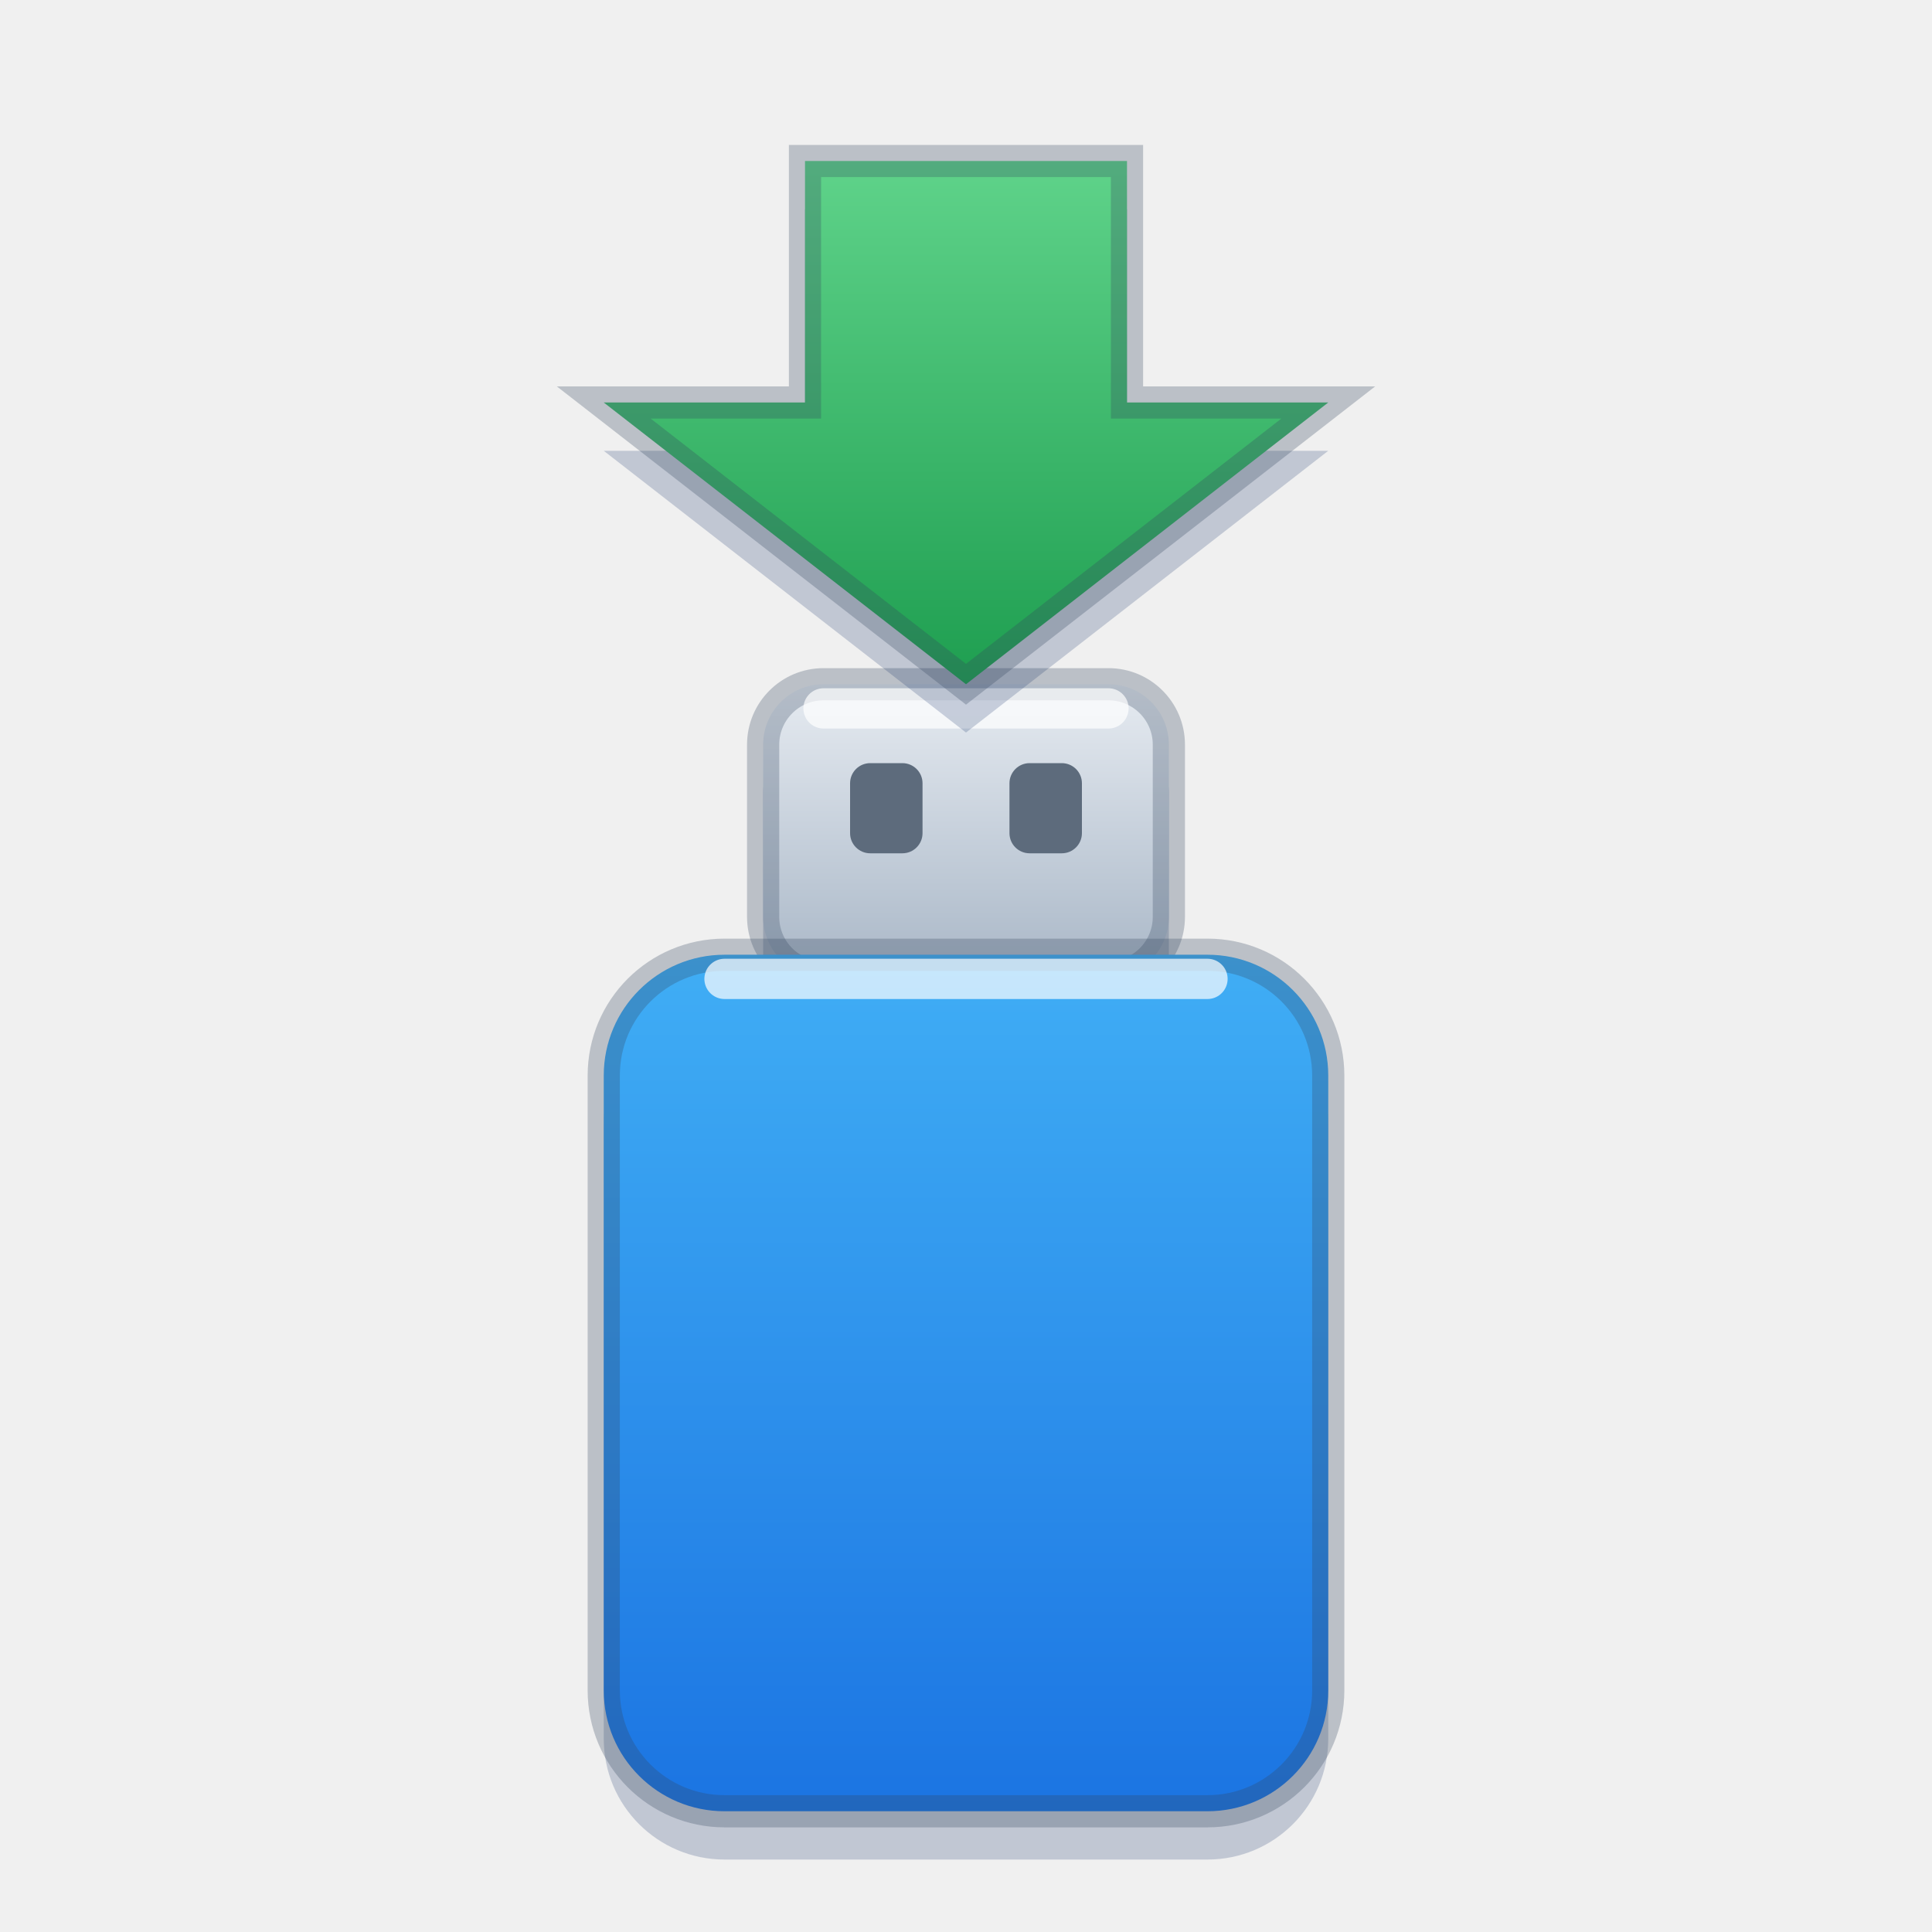
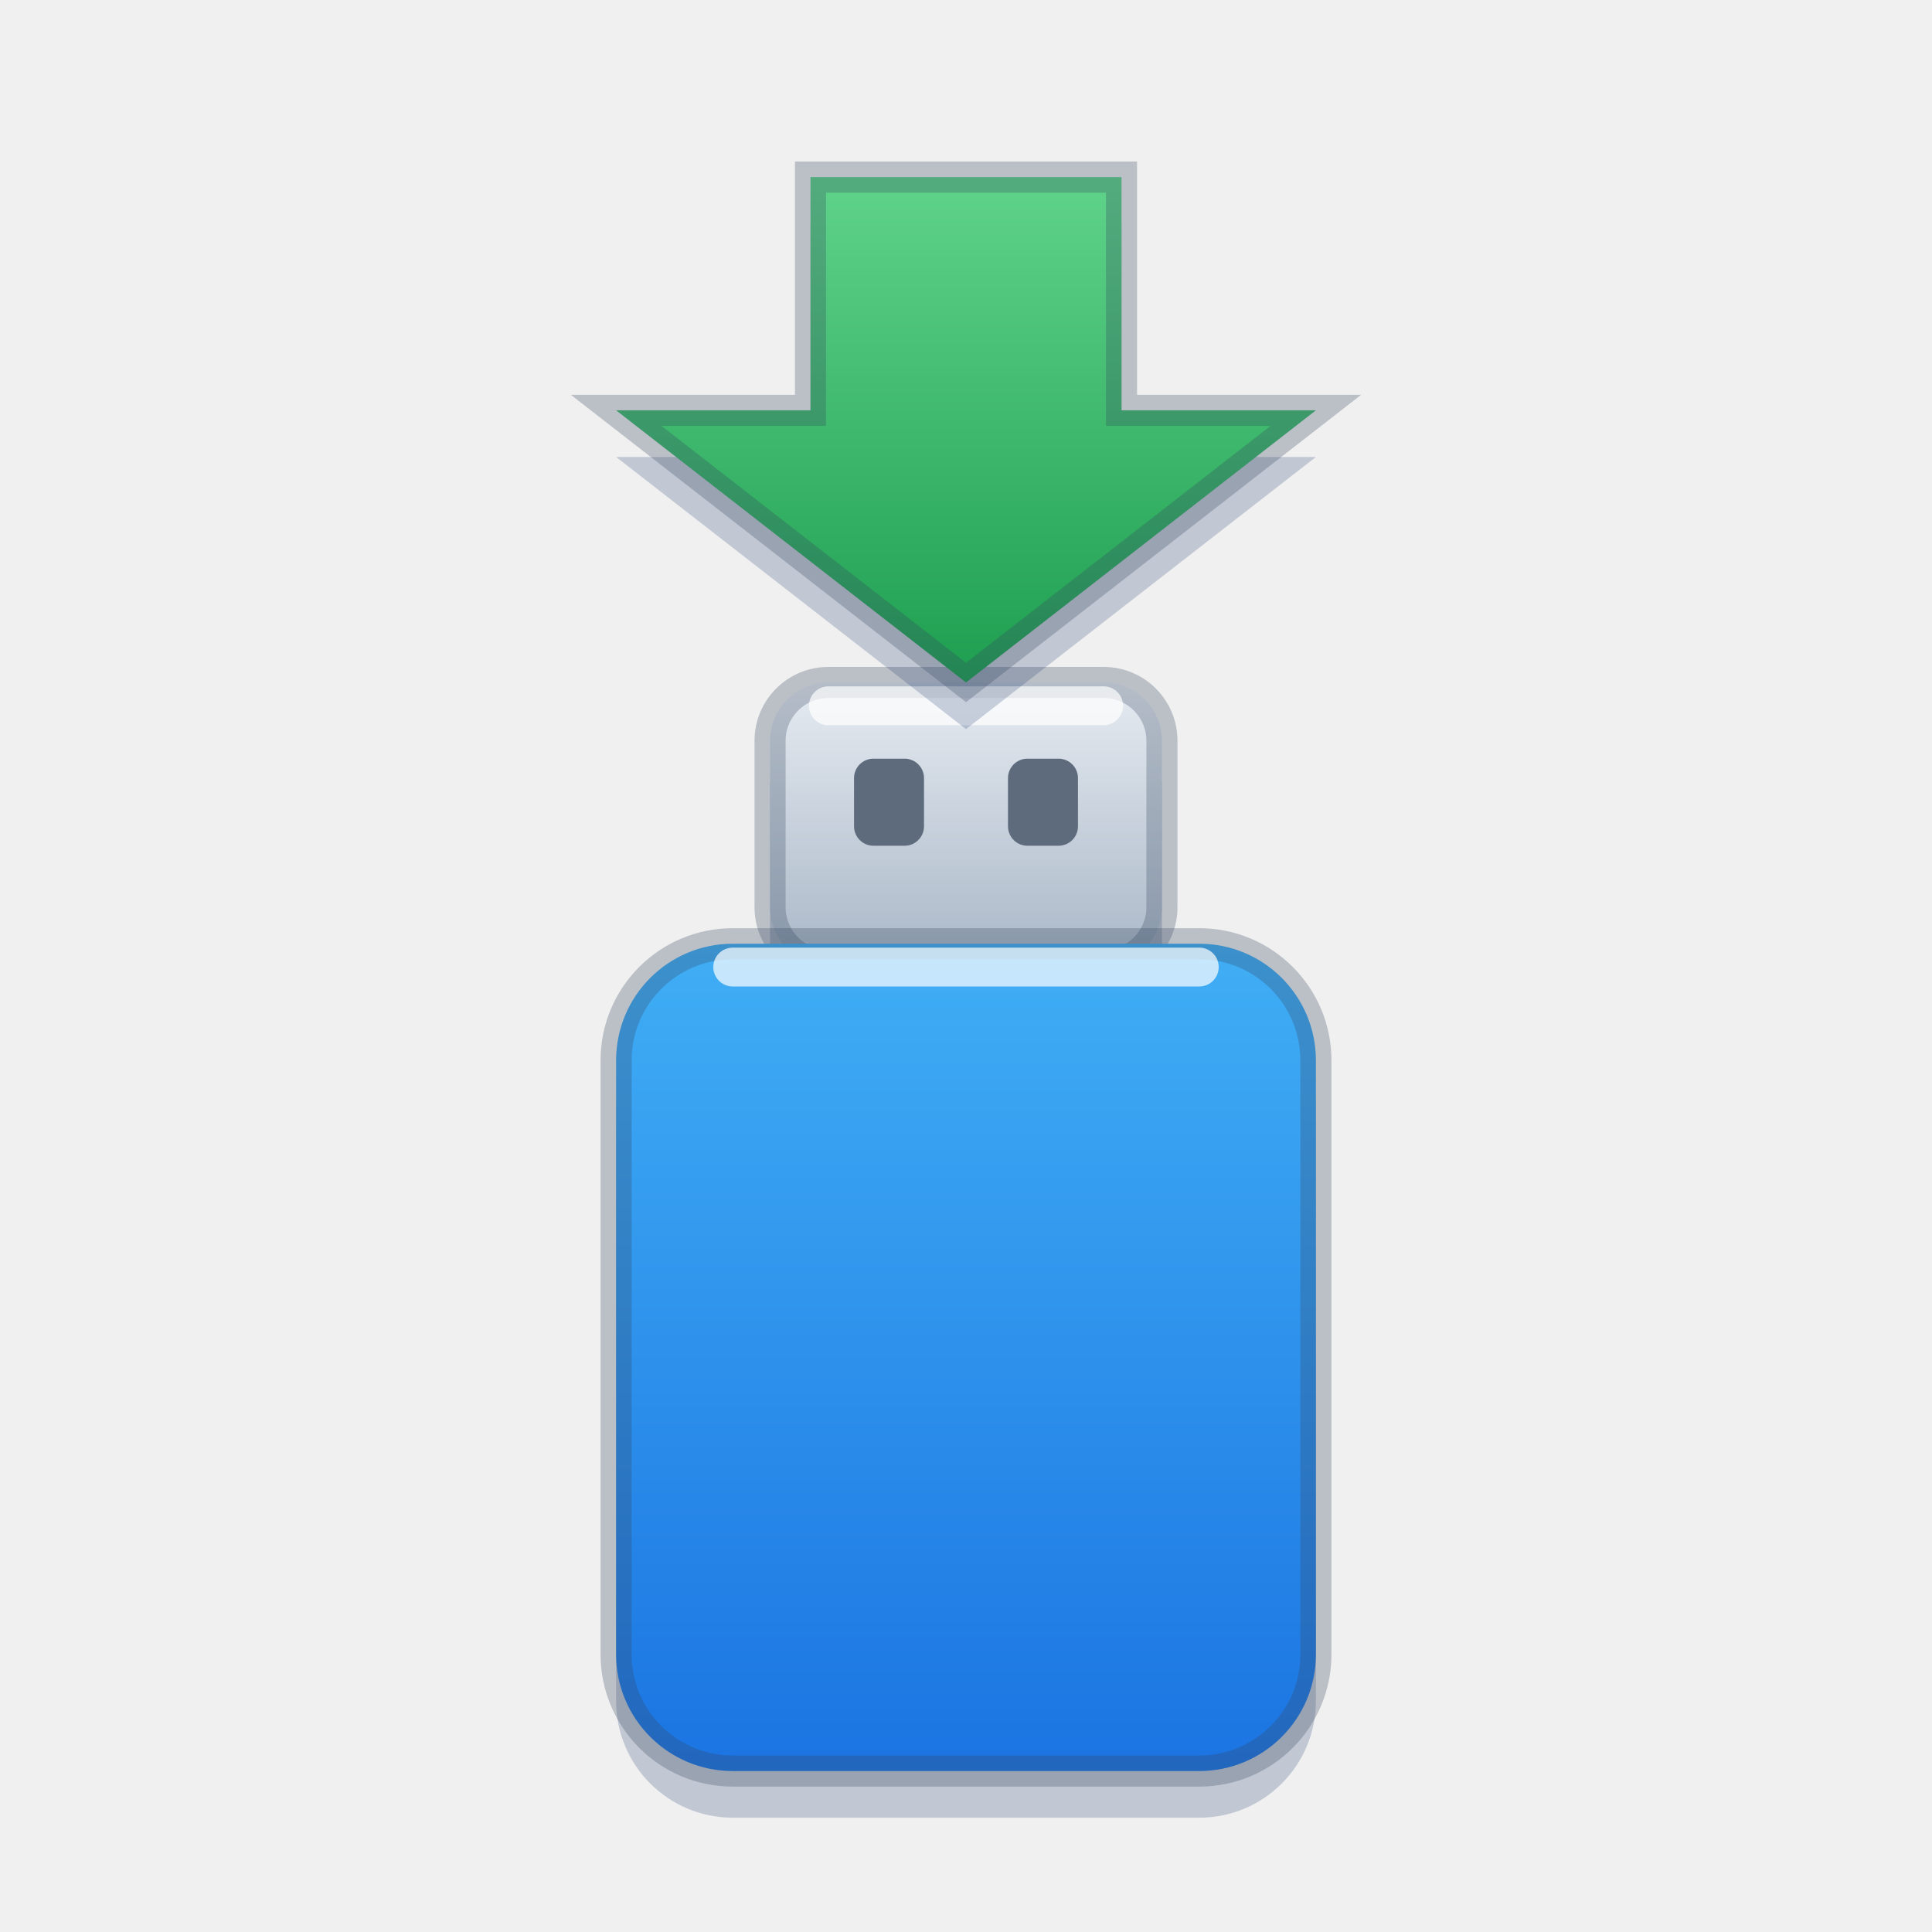
<svg xmlns="http://www.w3.org/2000/svg" viewBox="0 0 48 48" width="48" height="48">
  <defs>
    <linearGradient id="imprint-g1" x1="0" y1="0" x2="0" y2="1">
      <stop offset="0" stop-color="#E6EBF1" />
      <stop offset="1" stop-color="#A9B7C7" />
    </linearGradient>
    <linearGradient id="imprint-g2" x1="0" y1="0" x2="0" y2="1">
      <stop offset="0" stop-color="#40AEF5" />
      <stop offset="1" stop-color="#1B74E2" />
    </linearGradient>
    <linearGradient id="imprint-g3" x1="0" y1="0" x2="0" y2="1">
      <stop offset="0" stop-color="#5FD38A" />
      <stop offset="1" stop-color="#1E9E50" />
    </linearGradient>
  </defs>
-   <path d="M20.46 17H27.54a1.5 1.5 0 0 1 1.5 1.5V22.78a1.5 1.5 0 0 1-1.5 1.5H20.46a1.5 1.5 0 0 1-1.5-1.5V18.5a1.5 1.5 0 0 1 1.5-1.5Z" fill="#08245F" fill-opacity="0.2" transform="translate(0 1.2)" />
-   <path d="M20.46 17H27.54a1.5 1.5 0 0 1 1.5 1.5V22.78a1.5 1.5 0 0 1-1.5 1.5H20.46a1.5 1.5 0 0 1-1.5-1.5V18.5a1.5 1.5 0 0 1 1.5-1.5Z" fill="url(#imprint-g1)" />
-   <path d="M20.46 17H27.54a1.5 1.5 0 0 1 1.5 1.5V22.78a1.5 1.5 0 0 1-1.5 1.5H20.46a1.5 1.5 0 0 1-1.5-1.5V18.5a1.5 1.5 0 0 1 1.5-1.5Z" fill="none" stroke="#33465F" stroke-opacity=".28" stroke-width=".8" />
-   <path d="M20.46 17.6H27.54" fill="none" stroke="#FFFFFF" stroke-opacity=".7" stroke-width="1" stroke-linecap="round" />
-   <path d="M21.62 18.96H22.42a0.5 0.5 0 0 1 0.5 0.5V20.7a0.5 0.5 0 0 1-0.5 0.5H21.62a0.5 0.5 0 0 1-0.5-0.5V19.46a0.5 0.5 0 0 1 0.5-0.5Z" fill="#5D6B7C" fill-opacity="1.0" />
-   <path d="M25.58 18.96H26.38a0.5 0.5 0 0 1 0.5 0.5V20.7a0.5 0.5 0 0 1-0.5 0.5H25.58a0.5 0.5 0 0 1-0.5-0.5V19.46a0.5 0.5 0 0 1 0.5-0.5Z" fill="#5D6B7C" fill-opacity="1.0" />
-   <path d="M18 23.72H30a3 3 0 0 1 3 3V42.0a3 3 0 0 1-3 3H18a3 3 0 0 1-3-3V26.72a3 3 0 0 1 3-3Z" fill="#08245F" fill-opacity="0.2" transform="translate(0 1.2)" />
-   <path d="M18 23.72H30a3 3 0 0 1 3 3V42.0a3 3 0 0 1-3 3H18a3 3 0 0 1-3-3V26.72a3 3 0 0 1 3-3Z" fill="url(#imprint-g2)" />
-   <path d="M18 23.72H30a3 3 0 0 1 3 3V42.0a3 3 0 0 1-3 3H18a3 3 0 0 1-3-3V26.72a3 3 0 0 1 3-3Z" fill="none" stroke="#33465F" stroke-opacity=".28" stroke-width=".8" />
-   <path d="M18 24.32H30" fill="none" stroke="#FFFFFF" stroke-opacity=".7" stroke-width="1" stroke-linecap="round" />
-   <path d="M20 4H28V10H33L24 17L15 10H20Z" fill="#08245F" fill-opacity="0.2" transform="translate(0 1.2)" />
-   <path d="M20 4H28V10H33L24 17L15 10H20Z" fill="url(#imprint-g3)" />
-   <path d="M20 4H28V10H33L24 17L15 10H20Z" fill="none" stroke="#33465F" stroke-opacity=".28" stroke-width=".8" />
+   <g transform="translate(24.000 23.717) scale(0.9659) translate(-24.0 -24.0)">
+     <path d="M20.46 17H27.54a1.5 1.5 0 0 1 1.5 1.5V22.78a1.5 1.5 0 0 1-1.5 1.5H20.46a1.5 1.5 0 0 1-1.5-1.5V18.5a1.5 1.5 0 0 1 1.5-1.5Z" fill="#08245F" fill-opacity="0.2" transform="translate(0 1.2)" />
+     <path d="M20.46 17H27.54a1.5 1.5 0 0 1 1.5 1.5V22.78a1.5 1.5 0 0 1-1.5 1.5H20.46a1.5 1.5 0 0 1-1.5-1.5V18.5a1.5 1.5 0 0 1 1.5-1.5Z" fill="url(#imprint-g1)" />
+     <path d="M20.46 17H27.54a1.5 1.5 0 0 1 1.5 1.5V22.78a1.5 1.5 0 0 1-1.5 1.5H20.46a1.5 1.5 0 0 1-1.5-1.5V18.5a1.5 1.5 0 0 1 1.5-1.5Z" fill="none" stroke="#33465F" stroke-opacity=".28" stroke-width=".8" />
+     <path d="M20.46 17.6H27.54" fill="none" stroke="#FFFFFF" stroke-opacity=".7" stroke-width="1" stroke-linecap="round" />
+     <path d="M21.62 18.96H22.42a0.5 0.5 0 0 1 0.5 0.5V20.7a0.5 0.5 0 0 1-0.5 0.5H21.62a0.5 0.5 0 0 1-0.5-0.5V19.46a0.5 0.5 0 0 1 0.5-0.5Z" fill="#5D6B7C" fill-opacity="1.0" />
+     <path d="M25.58 18.96H26.38a0.5 0.5 0 0 1 0.5 0.5V20.7a0.5 0.5 0 0 1-0.5 0.5H25.58a0.5 0.5 0 0 1-0.5-0.5V19.46a0.5 0.5 0 0 1 0.5-0.5Z" fill="#5D6B7C" fill-opacity="1.0" />
+     <path d="M18 23.72H30a3 3 0 0 1 3 3V42.0a3 3 0 0 1-3 3H18a3 3 0 0 1-3-3V26.72a3 3 0 0 1 3-3Z" fill="#08245F" fill-opacity="0.2" transform="translate(0 1.2)" />
+     <path d="M18 23.72H30a3 3 0 0 1 3 3V42.0a3 3 0 0 1-3 3H18a3 3 0 0 1-3-3V26.72a3 3 0 0 1 3-3Z" fill="url(#imprint-g2)" />
+     <path d="M18 23.72H30a3 3 0 0 1 3 3V42.0a3 3 0 0 1-3 3H18a3 3 0 0 1-3-3V26.72a3 3 0 0 1 3-3Z" fill="none" stroke="#33465F" stroke-opacity=".28" stroke-width=".8" />
+     <path d="M18 24.32H30" fill="none" stroke="#FFFFFF" stroke-opacity=".7" stroke-width="1" stroke-linecap="round" />
+     <path d="M20 4H28V10H33L24 17L15 10H20Z" fill="#08245F" fill-opacity="0.2" transform="translate(0 1.2)" />
+     <path d="M20 4H28V10H33L24 17L15 10H20Z" fill="url(#imprint-g3)" />
+     <path d="M20 4H28V10H33L24 17L15 10H20Z" fill="none" stroke="#33465F" stroke-opacity=".28" stroke-width=".8" />
+   </g>
</svg>
